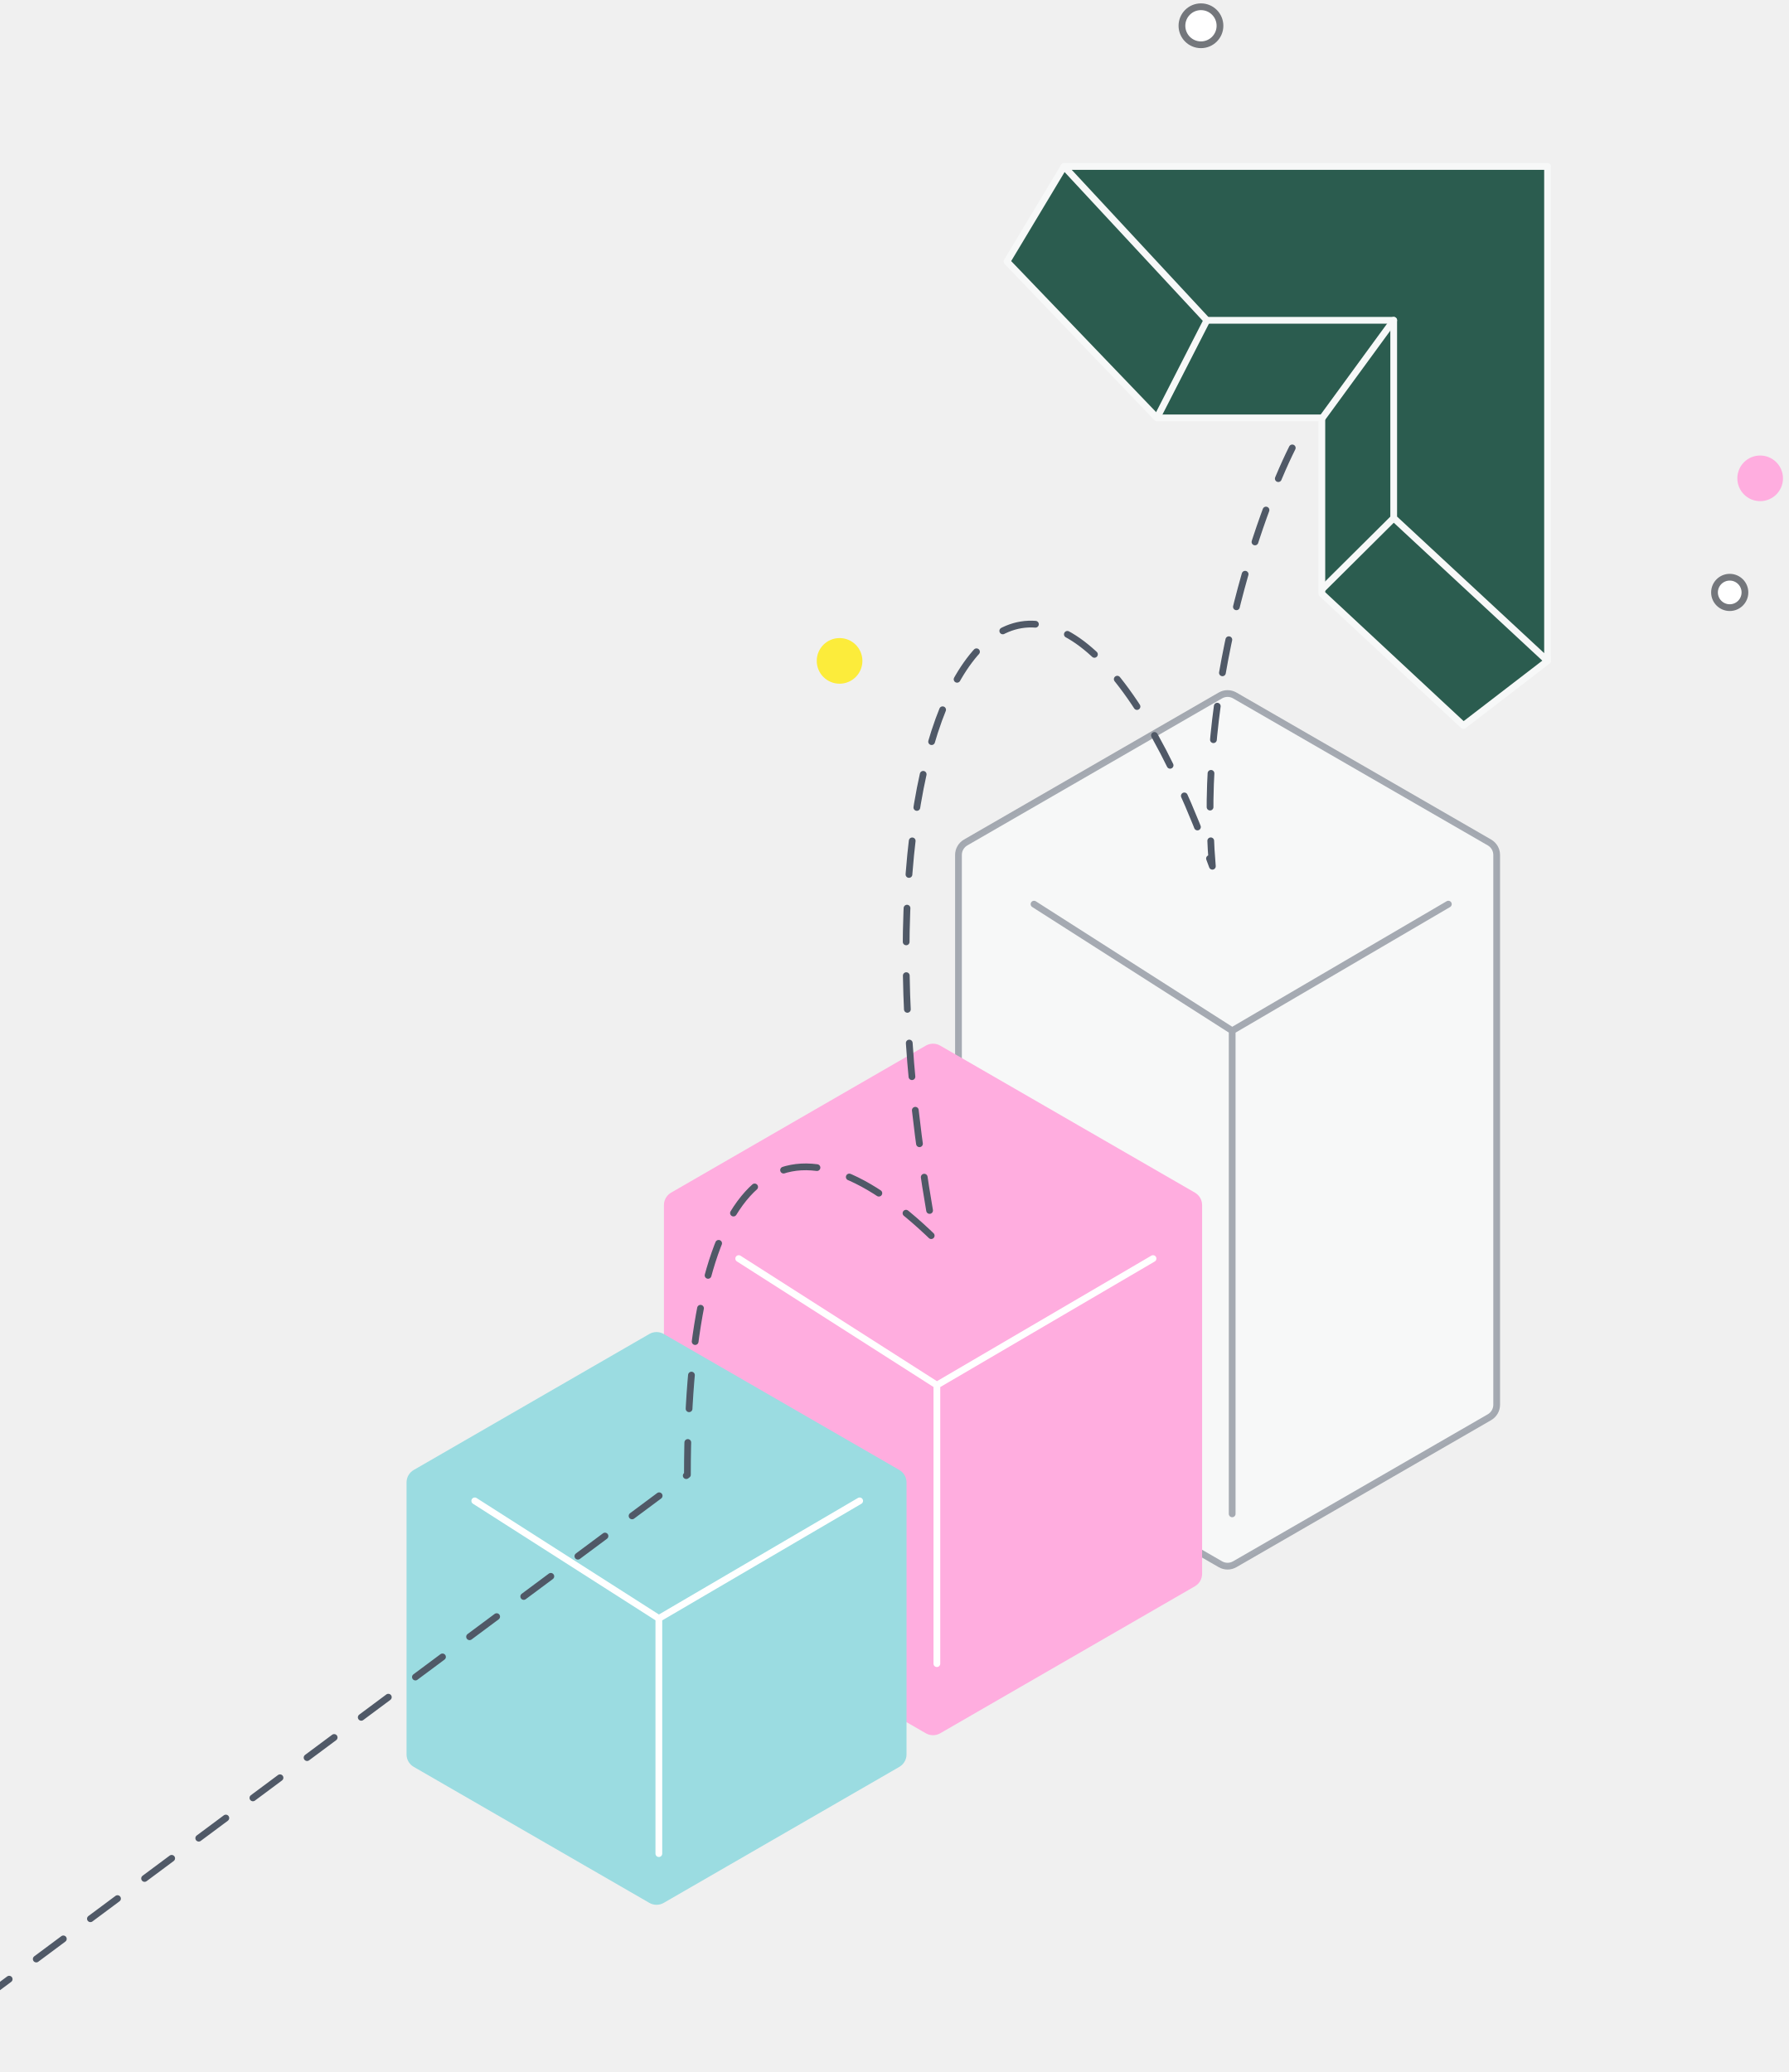
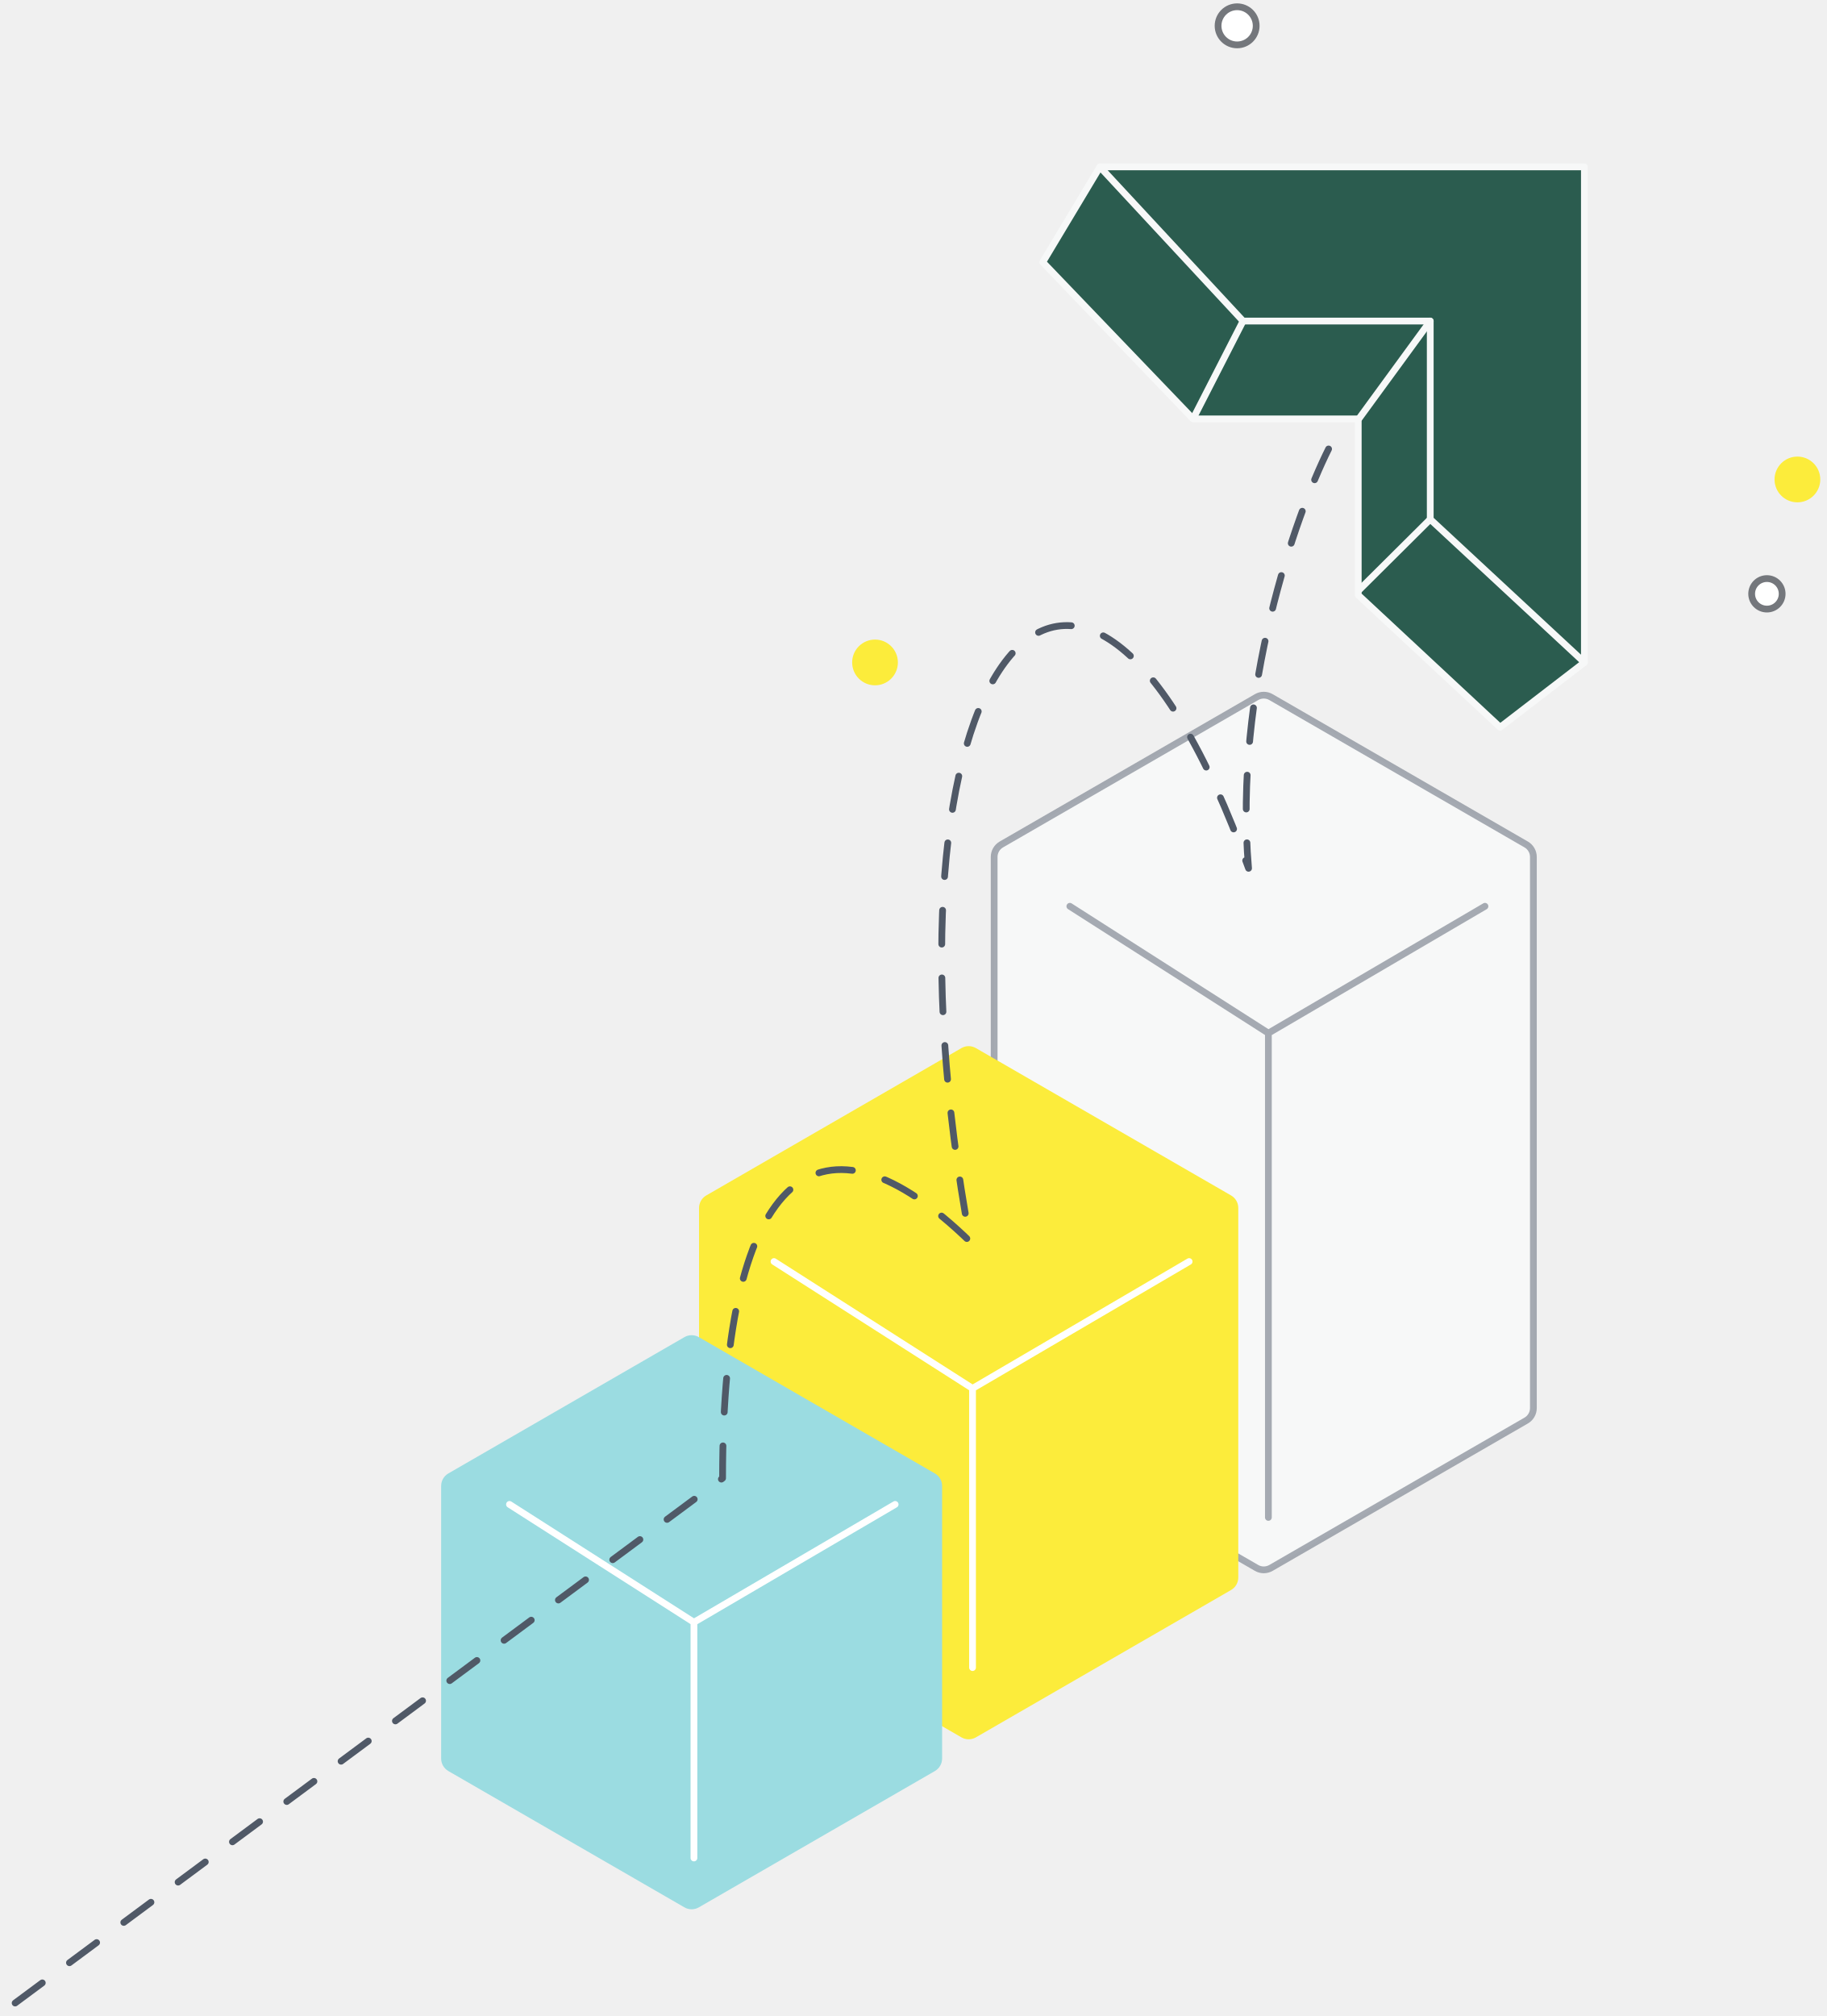
- <svg xmlns="http://www.w3.org/2000/svg" width="265" height="307" viewBox="0 0 265 307" fill="none">
-   <path d="M182.905 103.044C182.245 102.663 181.433 102.663 180.773 103.044L143.044 124.827C142.385 125.208 141.978 125.911 141.978 126.673V208.137C141.978 208.899 142.385 209.602 143.044 209.983L180.773 231.766C181.433 232.147 182.245 232.147 182.905 231.766L220.634 209.983C221.293 209.602 221.7 208.899 221.7 208.137V126.673C221.7 125.911 221.293 125.208 220.634 124.827L182.905 103.044Z" fill="#F7F8F8" stroke="#777F8C" stroke-opacity="0.64" stroke-linecap="round" stroke-linejoin="round" />
-   <path d="M182.521 224.302L182.521 152.717M182.521 152.717L153.168 133.964M182.521 152.717L214.542 133.964" stroke="#777F8C" stroke-opacity="0.64" stroke-linecap="round" stroke-linejoin="round" />
-   <path d="M139.272 154.925C138.613 154.544 137.8 154.544 137.141 154.925L99.412 176.708C98.752 177.089 98.346 177.792 98.346 178.554L98.346 233.185C98.346 233.947 98.752 234.65 99.412 235.031L137.141 256.814C137.8 257.195 138.613 257.195 139.273 256.814L177.002 235.031C177.661 234.65 178.067 233.947 178.067 233.185L178.067 178.554C178.067 177.792 177.661 177.089 177.002 176.708L139.272 154.925Z" fill="#FFADDF" />
-   <path d="M138.778 246.498L138.778 205.231M138.778 205.231L109.425 186.478M138.778 205.231L170.798 186.478" stroke="white" stroke-linecap="round" stroke-linejoin="round" />
-   <path d="M98.318 197.651C97.658 197.27 96.846 197.27 96.186 197.651L61.287 217.8C60.627 218.181 60.221 218.884 60.221 219.646V259.945C60.221 260.706 60.627 261.41 61.287 261.791L96.186 281.94C96.846 282.321 97.658 282.321 98.318 281.94L133.218 261.791C133.877 261.41 134.283 260.706 134.283 259.945V219.646C134.283 218.884 133.877 218.181 133.218 217.8L98.318 197.651Z" fill="#9BDCE1" />
-   <path d="M97.595 274.643L97.595 239.799M97.595 239.799L70.326 222.377M97.595 239.799L127.342 222.377" stroke="white" stroke-linecap="round" stroke-linejoin="round" />
-   <path d="M195.803 87.965L216.778 107.499L229.237 97.92L220.284 33.619L157.611 24.666L149.159 38.753L171.385 61.919H195.803V87.965Z" fill="#2B5C4F" stroke="#F7F8F8" stroke-linecap="round" stroke-linejoin="round" />
-   <path d="M229.237 24.666H157.611L178.773 47.456H206.447V76.758L229.237 97.92V24.666Z" fill="#2B5C4F" stroke="#F7F8F8" stroke-linecap="round" stroke-linejoin="round" />
-   <path d="M178.773 47.457L171.698 61.293" stroke="#F7F8F8" stroke-linecap="round" stroke-linejoin="round" />
-   <path d="M206.447 76.758L195.929 87.213" stroke="#F7F8F8" stroke-linecap="round" stroke-linejoin="round" />
-   <path d="M195.929 61.857L206.447 47.457" stroke="#F7F8F8" stroke-linecap="round" stroke-linejoin="round" />
-   <path d="M191.421 66.365C186.537 76.132 177.333 102.203 179.587 128.349C154.23 57.913 122.675 99.048 138.452 183.572C116.476 162.159 101.825 172.5 101.825 218.508L-83 356" stroke="#505967" stroke-linecap="round" stroke-linejoin="round" stroke-dasharray="5 5" />
-   <path d="M260.73 74.254C262.597 74.254 264.111 72.741 264.111 70.873C264.111 69.006 262.597 67.492 260.73 67.492C258.863 67.492 257.349 69.007 257.349 70.873C257.349 72.741 258.863 74.254 260.73 74.254Z" fill="#FFADDF" />
-   <path d="M124.365 101.302C126.233 101.302 127.746 99.789 127.746 97.921C127.746 96.054 126.233 94.54 124.365 94.54C122.498 94.54 120.984 96.054 120.984 97.921C120.984 99.789 122.498 101.302 124.365 101.302Z" fill="#FCEC3B" />
-   <path d="M177.897 6.635C179.453 6.635 180.714 5.374 180.714 3.817C180.714 2.262 179.453 1 177.897 1C176.341 1 175.079 2.262 175.079 3.817C175.079 5.374 176.341 6.635 177.897 6.635Z" fill="white" stroke="#74777C" stroke-linecap="round" stroke-linejoin="round" />
-   <path d="M256.222 90.031C257.467 90.031 258.476 89.022 258.476 87.777C258.476 86.533 257.467 85.523 256.222 85.523C254.977 85.523 253.968 86.533 253.968 87.777C253.968 89.022 254.977 90.031 256.222 90.031Z" fill="white" stroke="#74777C" stroke-linecap="round" stroke-linejoin="round" />
+ <svg xmlns="http://www.w3.org/2000/svg" width="270" height="298" viewBox="0 0 270 298" fill="none">
+   <path d="M187.904 103.044C187.245 102.663 186.432 102.663 185.773 103.044L148.044 124.827C147.384 125.208 146.978 125.911 146.978 126.673V208.137C146.978 208.899 147.384 209.602 148.044 209.983L185.773 231.766C186.432 232.147 187.245 232.147 187.904 231.766L225.633 209.983C226.293 209.602 226.699 208.899 226.699 208.137V126.673C226.699 125.911 226.293 125.208 225.633 124.827L187.904 103.044Z" fill="#F7F8F8" stroke="#777F8C" stroke-opacity="0.64" stroke-linecap="round" stroke-linejoin="round" />
+   <path d="M187.52 224.301L187.52 152.716M187.52 152.716L158.168 133.964M187.52 152.716L219.541 133.964" stroke="#777F8C" stroke-opacity="0.64" stroke-linecap="round" stroke-linejoin="round" />
+   <path d="M144.275 154.925C143.616 154.544 142.803 154.544 142.144 154.925L104.415 176.708C103.755 177.088 103.349 177.792 103.349 178.554L103.349 233.185C103.349 233.946 103.755 234.65 104.415 235.031L142.144 256.814C142.803 257.195 143.616 257.195 144.275 256.814L182.004 235.031C182.664 234.65 183.07 233.946 183.07 233.185L183.07 178.554C183.07 177.792 182.664 177.088 182.004 176.708L144.275 154.925Z" fill="#FCEC3B" />
+   <path d="M143.782 246.497L143.782 205.23M143.782 205.23L114.43 186.478M143.782 205.23L175.803 186.478" stroke="white" stroke-linecap="round" stroke-linejoin="round" />
+   <path d="M103.317 197.651C102.658 197.27 101.845 197.27 101.186 197.651L66.286 217.8C65.627 218.181 65.22 218.885 65.22 219.646V259.945C65.22 260.706 65.627 261.41 66.286 261.791L101.186 281.94C101.845 282.321 102.658 282.321 103.317 281.94L138.217 261.791C138.877 261.41 139.283 260.706 139.283 259.945V219.646C139.283 218.885 138.877 218.181 138.217 217.8L103.317 197.651Z" fill="#9BDCE1" />
+   <path d="M102.593 274.643L102.593 239.8M102.593 239.8L75.324 222.378M102.593 239.8L132.341 222.378" stroke="white" stroke-linecap="round" stroke-linejoin="round" />
+   <path d="M200.805 87.965L221.779 107.5L234.239 97.92L225.285 33.62L162.612 24.666L154.16 38.754L176.387 61.919H200.805V87.965Z" fill="#2B5C4F" stroke="#F7F8F8" stroke-linecap="round" stroke-linejoin="round" />
+   <path d="M234.239 24.666H162.613L183.776 47.456H211.449V76.758L234.239 97.92V24.666Z" fill="#2B5C4F" stroke="#F7F8F8" stroke-linecap="round" stroke-linejoin="round" />
+   <path d="M183.774 47.457L176.699 61.293" stroke="#F7F8F8" stroke-linecap="round" stroke-linejoin="round" />
+   <path d="M211.448 76.758L200.93 87.214" stroke="#F7F8F8" stroke-linecap="round" stroke-linejoin="round" />
+   <path d="M200.93 61.857L211.448 47.457" stroke="#F7F8F8" stroke-linecap="round" stroke-linejoin="round" />
+   <path d="M196.422 66.365C191.538 76.132 182.335 102.203 184.589 128.349C159.231 57.913 127.676 99.048 143.454 183.571C121.478 162.159 106.827 172.5 106.827 218.508L1 297" stroke="#505967" stroke-linecap="round" stroke-linejoin="round" stroke-dasharray="5 5" />
+   <path d="M265.733 74.254C267.6 74.254 269.113 72.741 269.113 70.873C269.113 69.006 267.6 67.492 265.733 67.492C263.865 67.492 262.352 69.006 262.352 70.873C262.352 72.741 263.865 74.254 265.733 74.254Z" fill="#FCEC3B" />
+   <path d="M129.365 101.302C131.233 101.302 132.746 99.788 132.746 97.921C132.746 96.054 131.233 94.54 129.365 94.54C127.498 94.54 125.984 96.054 125.984 97.921C125.984 99.788 127.498 101.302 129.365 101.302Z" fill="#FCEC3B" />
+   <path d="M182.899 6.635C184.456 6.635 185.717 5.374 185.717 3.817C185.717 2.262 184.456 1 182.899 1C181.343 1 180.082 2.262 180.082 3.817C180.082 5.374 181.343 6.635 182.899 6.635Z" fill="white" stroke="#74777C" stroke-linecap="round" stroke-linejoin="round" />
+   <path d="M261.223 90.032C262.468 90.032 263.477 89.023 263.477 87.778C263.477 86.533 262.468 85.524 261.223 85.524C259.978 85.524 258.969 86.533 258.969 87.778C258.969 89.023 259.978 90.032 261.223 90.032Z" fill="white" stroke="#74777C" stroke-linecap="round" stroke-linejoin="round" />
</svg>
